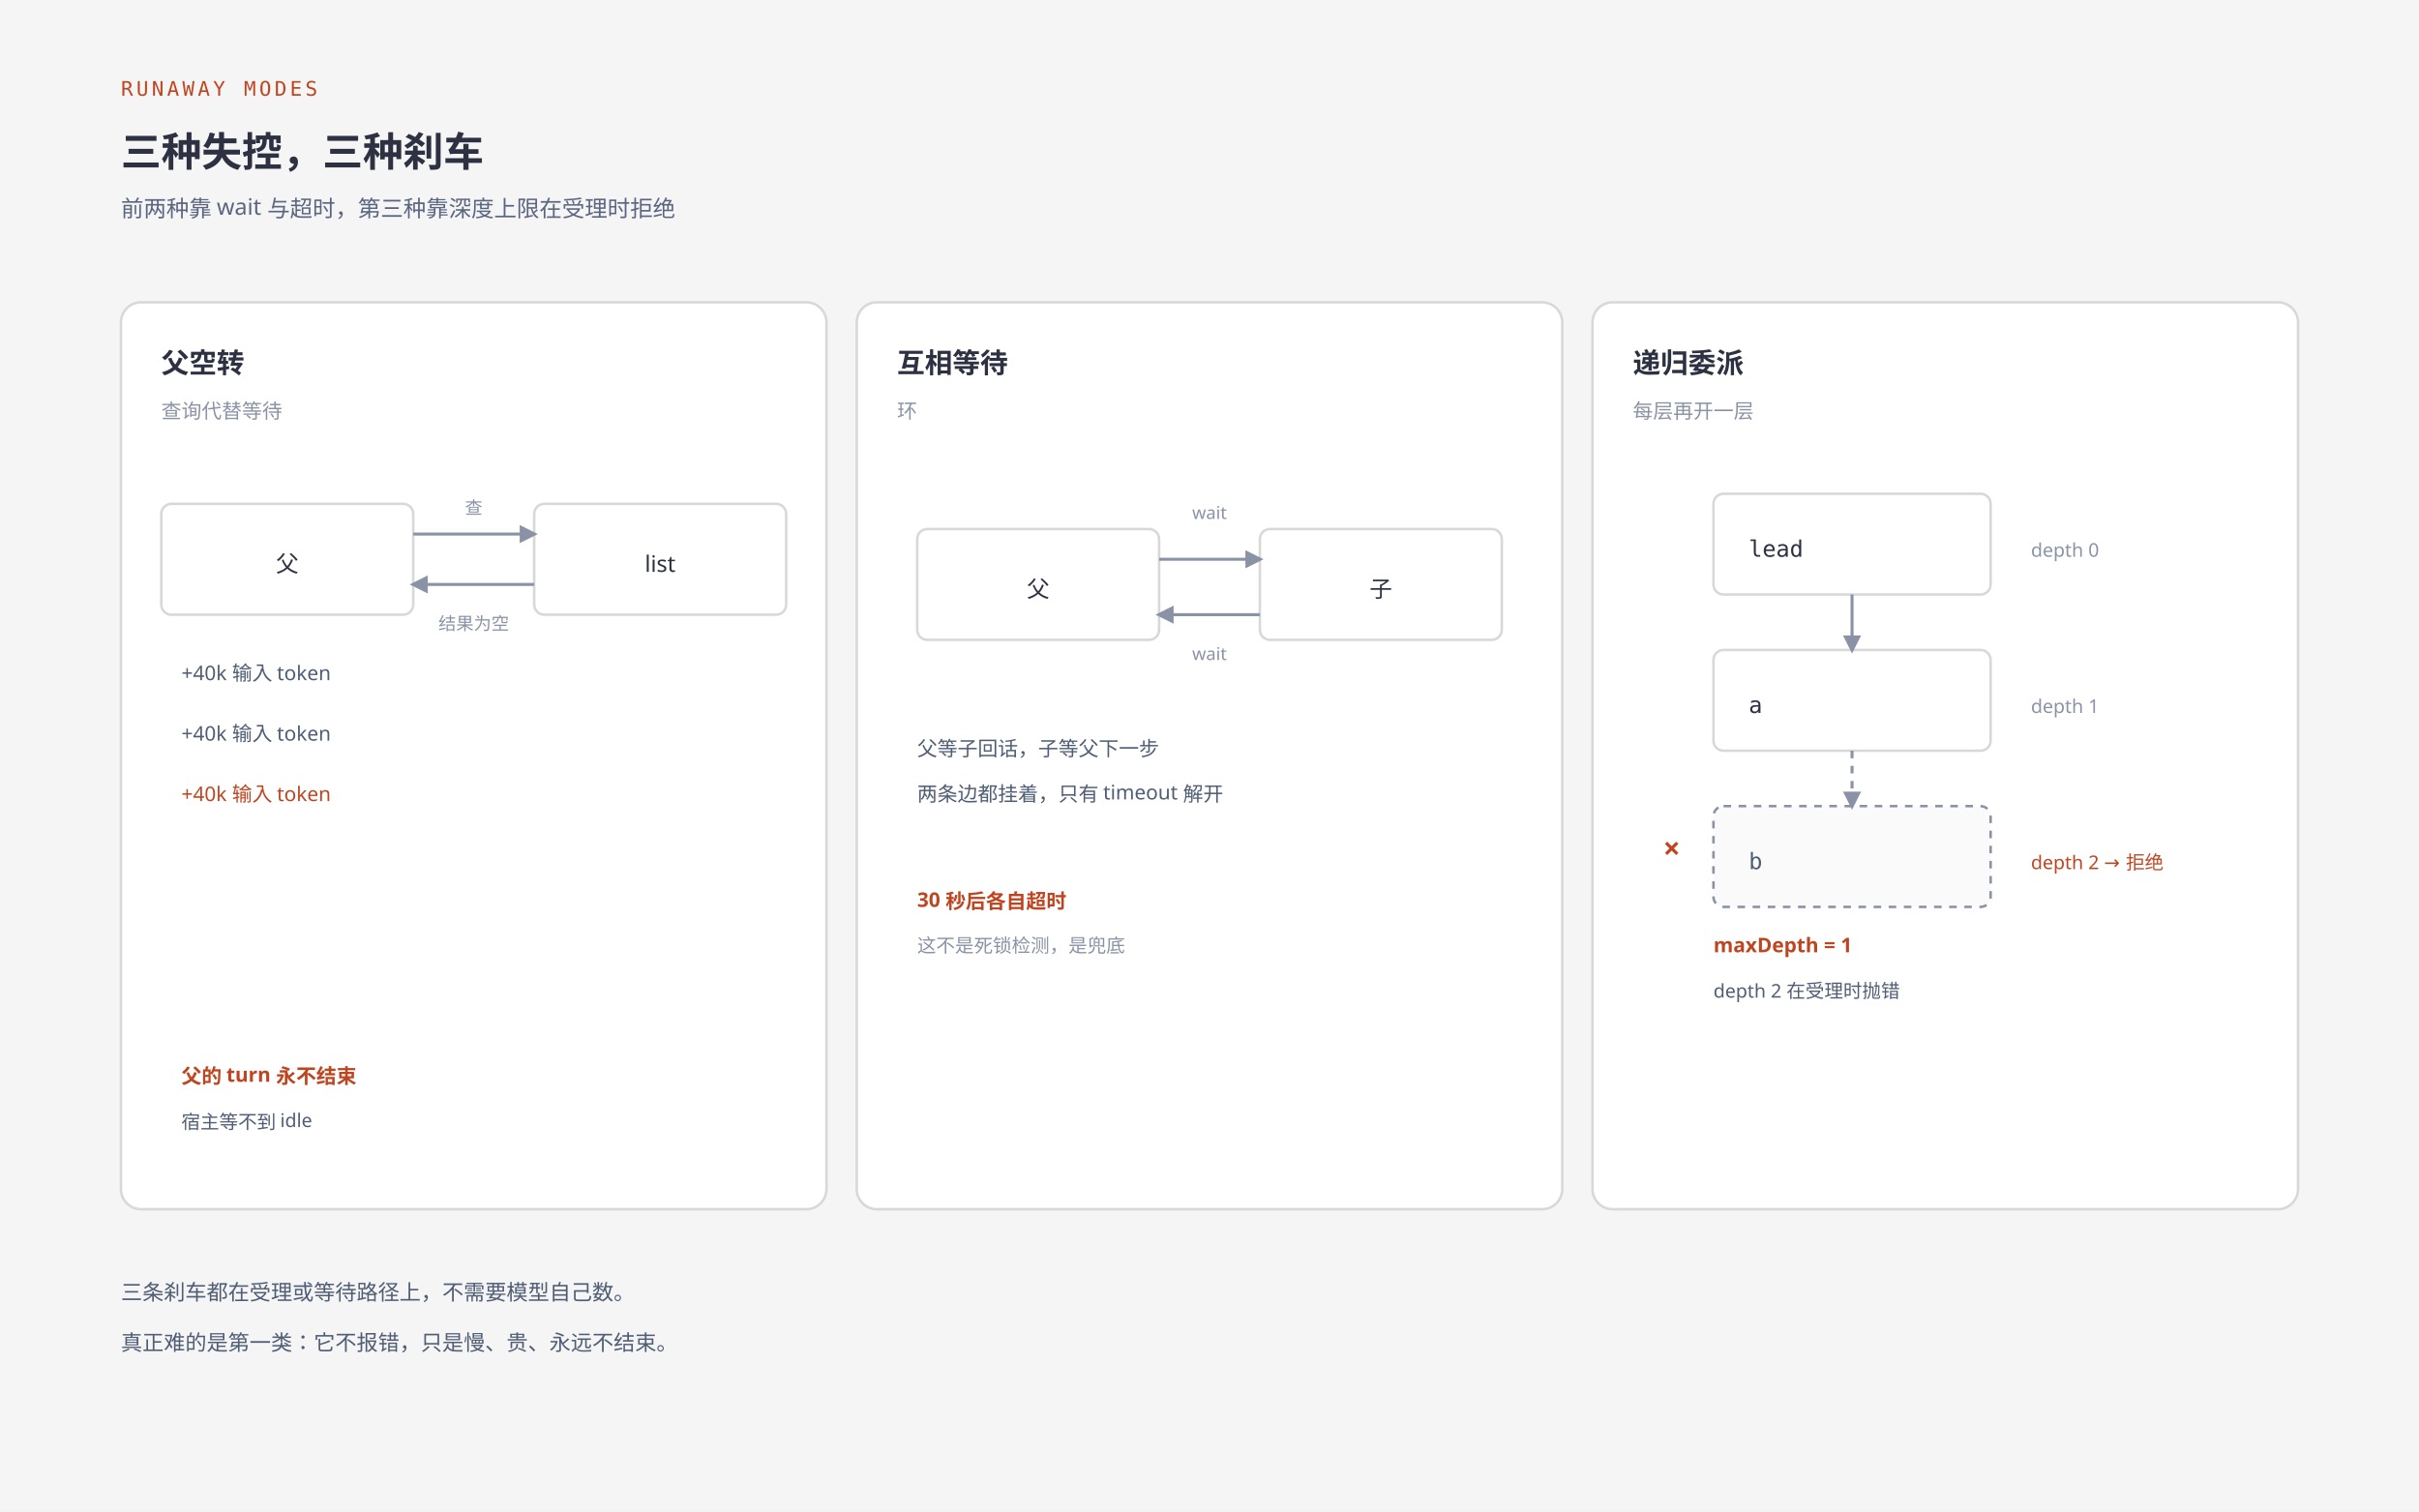
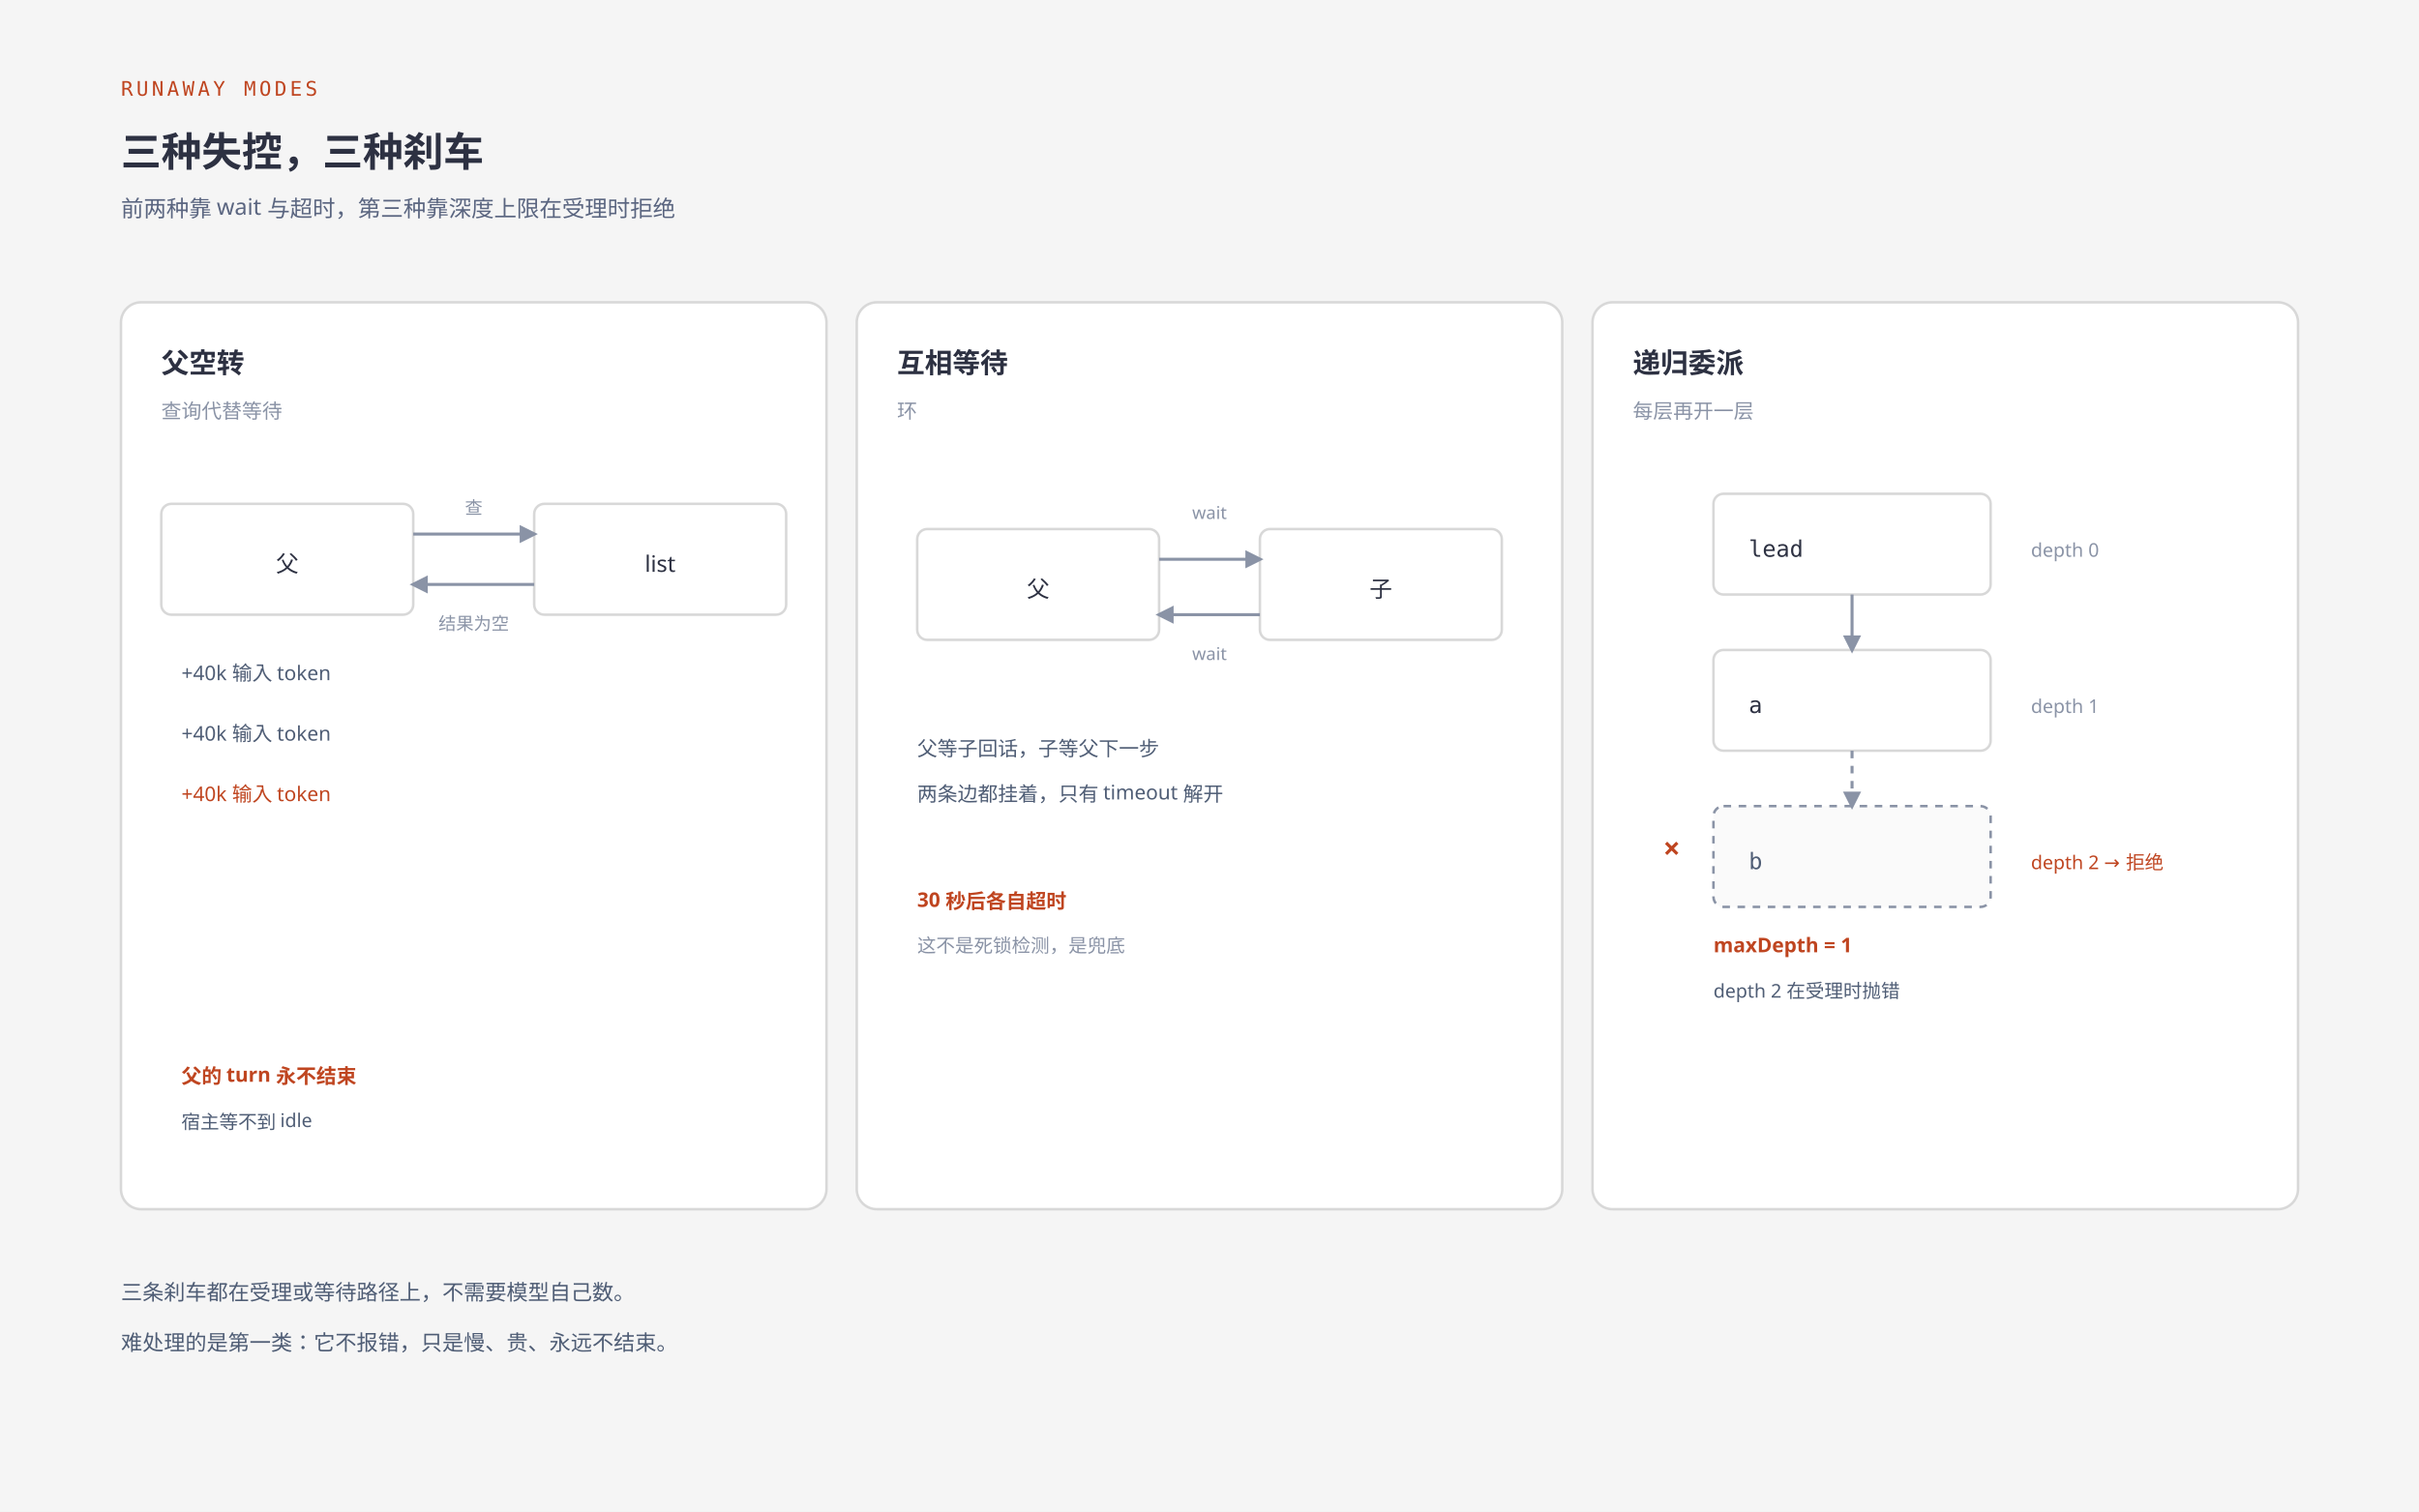
<svg xmlns="http://www.w3.org/2000/svg" width="960" height="600" viewBox="0 0 960 600" role="img" aria-labelledby="f04-d4-title f04-d4-desc">
  <defs>
    <marker id="f04-arw" viewBox="0 0 10 10" refX="8" refY="5" markerWidth="6" markerHeight="6" orient="auto-start-reverse">
      <path d="M0,0 L10,5 L0,10 z" fill="#8a93a6" />
    </marker>
    <marker id="f04-arwr" viewBox="0 0 10 10" refX="8" refY="5" markerWidth="6" markerHeight="6" orient="auto-start-reverse">
      <path d="M0,0 L10,5 L0,10 z" fill="#bf4520" />
    </marker>
    <marker id="f04-arwg" viewBox="0 0 10 10" refX="8" refY="5" markerWidth="6" markerHeight="6" orient="auto-start-reverse">
      <path d="M0,0 L10,5 L0,10 z" fill="#2f6f5e" />
    </marker>
  </defs>
  <rect width="100%" height="100%" fill="#f5f5f5" />
  <text x="48" y="38" font-family="'Geist Mono','SF Mono',ui-monospace,monospace" font-size="8" font-weight="500" fill="#bf4520" text-anchor="start" letter-spacing="0.16em">RUNAWAY MODES</text>
  <text x="48" y="66" font-family="'Geist','PingFang SC','Noto Sans SC',system-ui,sans-serif" font-size="16" font-weight="600" fill="#2d3142" text-anchor="start">三种失控，三种刹车</text>
  <text x="48" y="86" font-family="'Geist','PingFang SC','Noto Sans SC',system-ui,sans-serif" font-size="9" font-weight="400" fill="#5a6580" text-anchor="start">前两种靠 wait 与超时，第三种靠深度上限在受理时拒绝</text>
  <rect x="48" y="120" width="280" height="360" rx="8" fill="#ffffff" stroke="#d8d8d8" stroke-width="1" />
  <text x="64" y="148" font-family="'Geist','PingFang SC','Noto Sans SC',system-ui,sans-serif" font-size="11" font-weight="600" fill="#2d3142" text-anchor="start">父空转</text>
  <text x="64" y="166" font-family="'Geist','PingFang SC','Noto Sans SC',system-ui,sans-serif" font-size="8" font-weight="400" fill="#8a93a6" text-anchor="start">查询代替等待</text>
  <rect x="340" y="120" width="280" height="360" rx="8" fill="#ffffff" stroke="#d8d8d8" stroke-width="1" />
  <text x="356" y="148" font-family="'Geist','PingFang SC','Noto Sans SC',system-ui,sans-serif" font-size="11" font-weight="600" fill="#2d3142" text-anchor="start">互相等待</text>
  <text x="356" y="166" font-family="'Geist','PingFang SC','Noto Sans SC',system-ui,sans-serif" font-size="8" font-weight="400" fill="#8a93a6" text-anchor="start">环</text>
  <rect x="632" y="120" width="280" height="360" rx="8" fill="#ffffff" stroke="#d8d8d8" stroke-width="1" />
  <text x="648" y="148" font-family="'Geist','PingFang SC','Noto Sans SC',system-ui,sans-serif" font-size="11" font-weight="600" fill="#2d3142" text-anchor="start">递归委派</text>
  <text x="648" y="166" font-family="'Geist','PingFang SC','Noto Sans SC',system-ui,sans-serif" font-size="8" font-weight="400" fill="#8a93a6" text-anchor="start">每层再开一层</text>
  <rect x="64" y="200" width="100" height="44" rx="4" fill="#ffffff" stroke="#d8d8d8" stroke-width="1" />
  <text x="114" y="227" font-family="'Geist','PingFang SC','Noto Sans SC',system-ui,sans-serif" font-size="9" font-weight="400" fill="#2d3142" text-anchor="middle">父</text>
  <rect x="212" y="200" width="100" height="44" rx="4" fill="#ffffff" stroke="#d8d8d8" stroke-width="1" />
  <text x="262" y="227" font-family="'Geist','PingFang SC','Noto Sans SC',system-ui,sans-serif" font-size="9" font-weight="400" fill="#2d3142" text-anchor="middle">list</text>
  <line x1="164" y1="212" x2="212" y2="212" stroke="#8a93a6" stroke-width="1.2" marker-end="url(#f04-arw)" />
  <line x1="212" y1="232" x2="164" y2="232" stroke="#8a93a6" stroke-width="1.2" marker-end="url(#f04-arw)" />
  <text x="188" y="204" font-family="'Geist','PingFang SC','Noto Sans SC',system-ui,sans-serif" font-size="7" font-weight="400" fill="#8a93a6" text-anchor="middle">查</text>
  <text x="188" y="250" font-family="'Geist','PingFang SC','Noto Sans SC',system-ui,sans-serif" font-size="7" font-weight="400" fill="#8a93a6" text-anchor="middle">结果为空</text>
  <text x="72" y="270" font-family="'Geist','PingFang SC','Noto Sans SC',system-ui,sans-serif" font-size="8" font-weight="400" fill="#4f5d75" text-anchor="start">+40k 输入 token</text>
  <text x="72" y="294" font-family="'Geist','PingFang SC','Noto Sans SC',system-ui,sans-serif" font-size="8" font-weight="400" fill="#4f5d75" text-anchor="start">+40k 输入 token</text>
  <text x="72" y="318" font-family="'Geist','PingFang SC','Noto Sans SC',system-ui,sans-serif" font-size="8" font-weight="400" fill="#bf4520" text-anchor="start">+40k 输入 token</text>
  <text x="72" y="430" font-family="'Geist','PingFang SC','Noto Sans SC',system-ui,sans-serif" font-size="8" font-weight="600" fill="#bf4520" text-anchor="start">父的 turn 永不结束</text>
  <text x="72" y="448" font-family="'Geist','PingFang SC','Noto Sans SC',system-ui,sans-serif" font-size="7.5" font-weight="400" fill="#4f5d75" text-anchor="start">宿主等不到 idle</text>
  <rect x="364" y="210" width="96" height="44" rx="4" fill="#ffffff" stroke="#d8d8d8" stroke-width="1" />
  <text x="412" y="237" font-family="'Geist','PingFang SC','Noto Sans SC',system-ui,sans-serif" font-size="9" font-weight="400" fill="#2d3142" text-anchor="middle">父</text>
  <rect x="500" y="210" width="96" height="44" rx="4" fill="#ffffff" stroke="#d8d8d8" stroke-width="1" />
  <text x="548" y="237" font-family="'Geist','PingFang SC','Noto Sans SC',system-ui,sans-serif" font-size="9" font-weight="400" fill="#2d3142" text-anchor="middle">子</text>
  <line x1="460" y1="222" x2="500" y2="222" stroke="#8a93a6" stroke-width="1.2" marker-end="url(#f04-arw)" />
  <line x1="500" y1="244" x2="460" y2="244" stroke="#8a93a6" stroke-width="1.2" marker-end="url(#f04-arw)" />
  <text x="480" y="206" font-family="'Geist','PingFang SC','Noto Sans SC',system-ui,sans-serif" font-size="7" font-weight="400" fill="#8a93a6" text-anchor="middle">wait</text>
  <text x="480" y="262" font-family="'Geist','PingFang SC','Noto Sans SC',system-ui,sans-serif" font-size="7" font-weight="400" fill="#8a93a6" text-anchor="middle">wait</text>
  <text x="364" y="300" font-family="'Geist','PingFang SC','Noto Sans SC',system-ui,sans-serif" font-size="8" font-weight="400" fill="#4f5d75" text-anchor="start">父等子回话，子等父下一步</text>
  <text x="364" y="318" font-family="'Geist','PingFang SC','Noto Sans SC',system-ui,sans-serif" font-size="8" font-weight="400" fill="#4f5d75" text-anchor="start">两条边都挂着，只有 timeout 解开</text>
  <text x="364" y="360" font-family="'Geist','PingFang SC','Noto Sans SC',system-ui,sans-serif" font-size="8" font-weight="600" fill="#bf4520" text-anchor="start">30 秒后各自超时</text>
  <text x="364" y="378" font-family="'Geist','PingFang SC','Noto Sans SC',system-ui,sans-serif" font-size="7.5" font-weight="400" fill="#8a93a6" text-anchor="start">这不是死锁检测，是兜底</text>
  <rect x="680" y="196" width="110" height="40" rx="4" fill="#ffffff" stroke="#d8d8d8" stroke-width="1" />
  <text x="694" y="221" font-family="'Geist Mono','SF Mono',ui-monospace,monospace" font-size="9" font-weight="400" fill="#2d3142" text-anchor="start">lead</text>
  <text x="806" y="221" font-family="'Geist','PingFang SC','Noto Sans SC',system-ui,sans-serif" font-size="7.5" font-weight="400" fill="#8a93a6" text-anchor="start">depth 0</text>
  <rect x="680" y="258" width="110" height="40" rx="4" fill="#ffffff" stroke="#d8d8d8" stroke-width="1" />
  <text x="694" y="283" font-family="'Geist Mono','SF Mono',ui-monospace,monospace" font-size="9" font-weight="400" fill="#2d3142" text-anchor="start">a</text>
  <text x="806" y="283" font-family="'Geist','PingFang SC','Noto Sans SC',system-ui,sans-serif" font-size="7.5" font-weight="400" fill="#8a93a6" text-anchor="start">depth 1</text>
  <rect x="680" y="320" width="110" height="40" rx="4" fill="#fafafa" stroke="#8a93a6" stroke-width="1" stroke-dasharray="3 3" />
  <text x="694" y="345" font-family="'Geist Mono','SF Mono',ui-monospace,monospace" font-size="9" font-weight="400" fill="#4f5d75" text-anchor="start">b</text>
  <text x="806" y="345" font-family="'Geist','PingFang SC','Noto Sans SC',system-ui,sans-serif" font-size="7.5" font-weight="400" fill="#bf4520" text-anchor="start">depth 2 → 拒绝</text>
  <line x1="735" y1="236" x2="735" y2="258" stroke="#8a93a6" stroke-width="1.2" marker-end="url(#f04-arw)" />
  <line x1="735" y1="298" x2="735" y2="320" stroke="#8a93a6" stroke-width="1.2" stroke-dasharray="3 3" marker-end="url(#f04-arw)" />
  <text x="660" y="341" font-family="'Geist','PingFang SC','Noto Sans SC',system-ui,sans-serif" font-size="12" font-weight="600" fill="#bf4520" text-anchor="start">×</text>
  <text x="680" y="378" font-family="'Geist','PingFang SC','Noto Sans SC',system-ui,sans-serif" font-size="8" font-weight="600" fill="#bf4520" text-anchor="start">maxDepth = 1</text>
  <text x="680" y="396" font-family="'Geist','PingFang SC','Noto Sans SC',system-ui,sans-serif" font-size="7.5" font-weight="400" fill="#4f5d75" text-anchor="start">depth 2 在受理时抛错</text>
  <text x="48" y="516" font-family="'Geist','PingFang SC','Noto Sans SC',system-ui,sans-serif" font-size="8.5" font-weight="400" fill="#4f5d75" text-anchor="start">三条刹车都在受理或等待路径上，不需要模型自己数。</text>
-   <text x="48" y="536" font-family="'Geist','PingFang SC','Noto Sans SC',system-ui,sans-serif" font-size="8.5" font-weight="400" fill="#4f5d75" text-anchor="start">真正难的是第一类：它不报错，只是慢、贵、永远不结束。</text>
+   <text x="48" y="536" font-family="'Geist','PingFang SC','Noto Sans SC',system-ui,sans-serif" font-size="8.5" font-weight="400" fill="#4f5d75" text-anchor="start">难处理的是第一类：它不报错，只是慢、贵、永远不结束。</text>
</svg>
